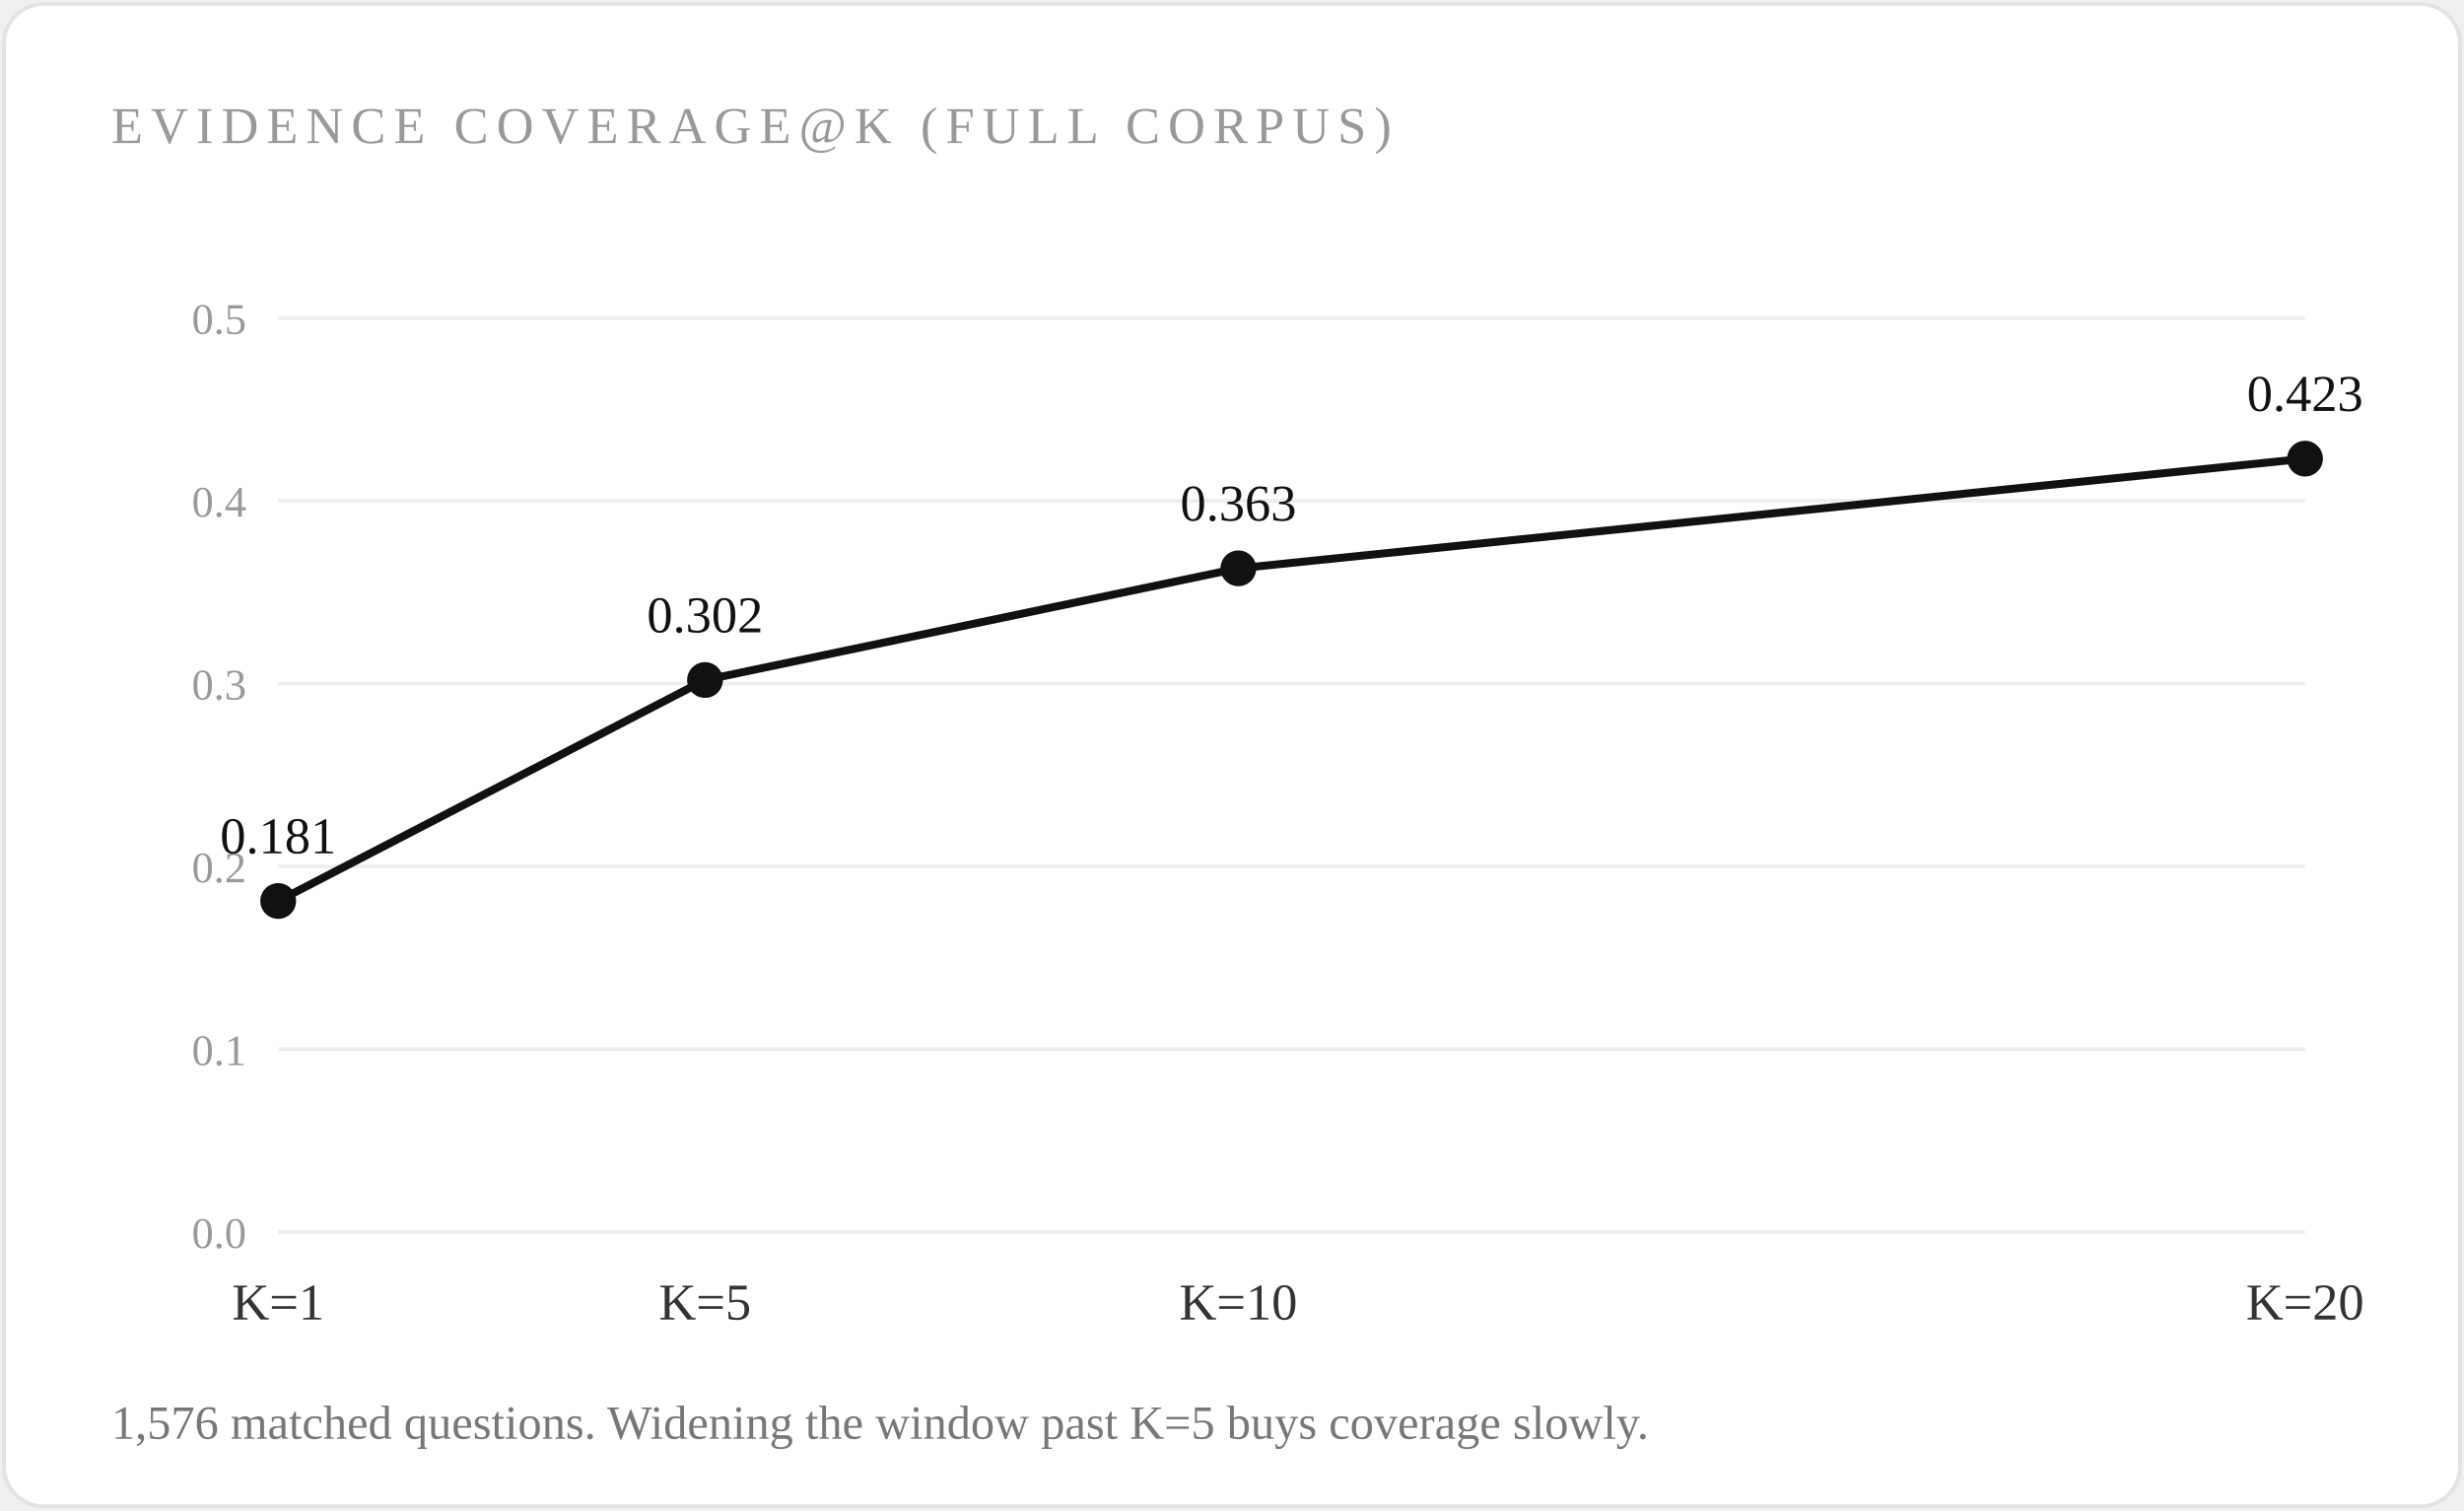
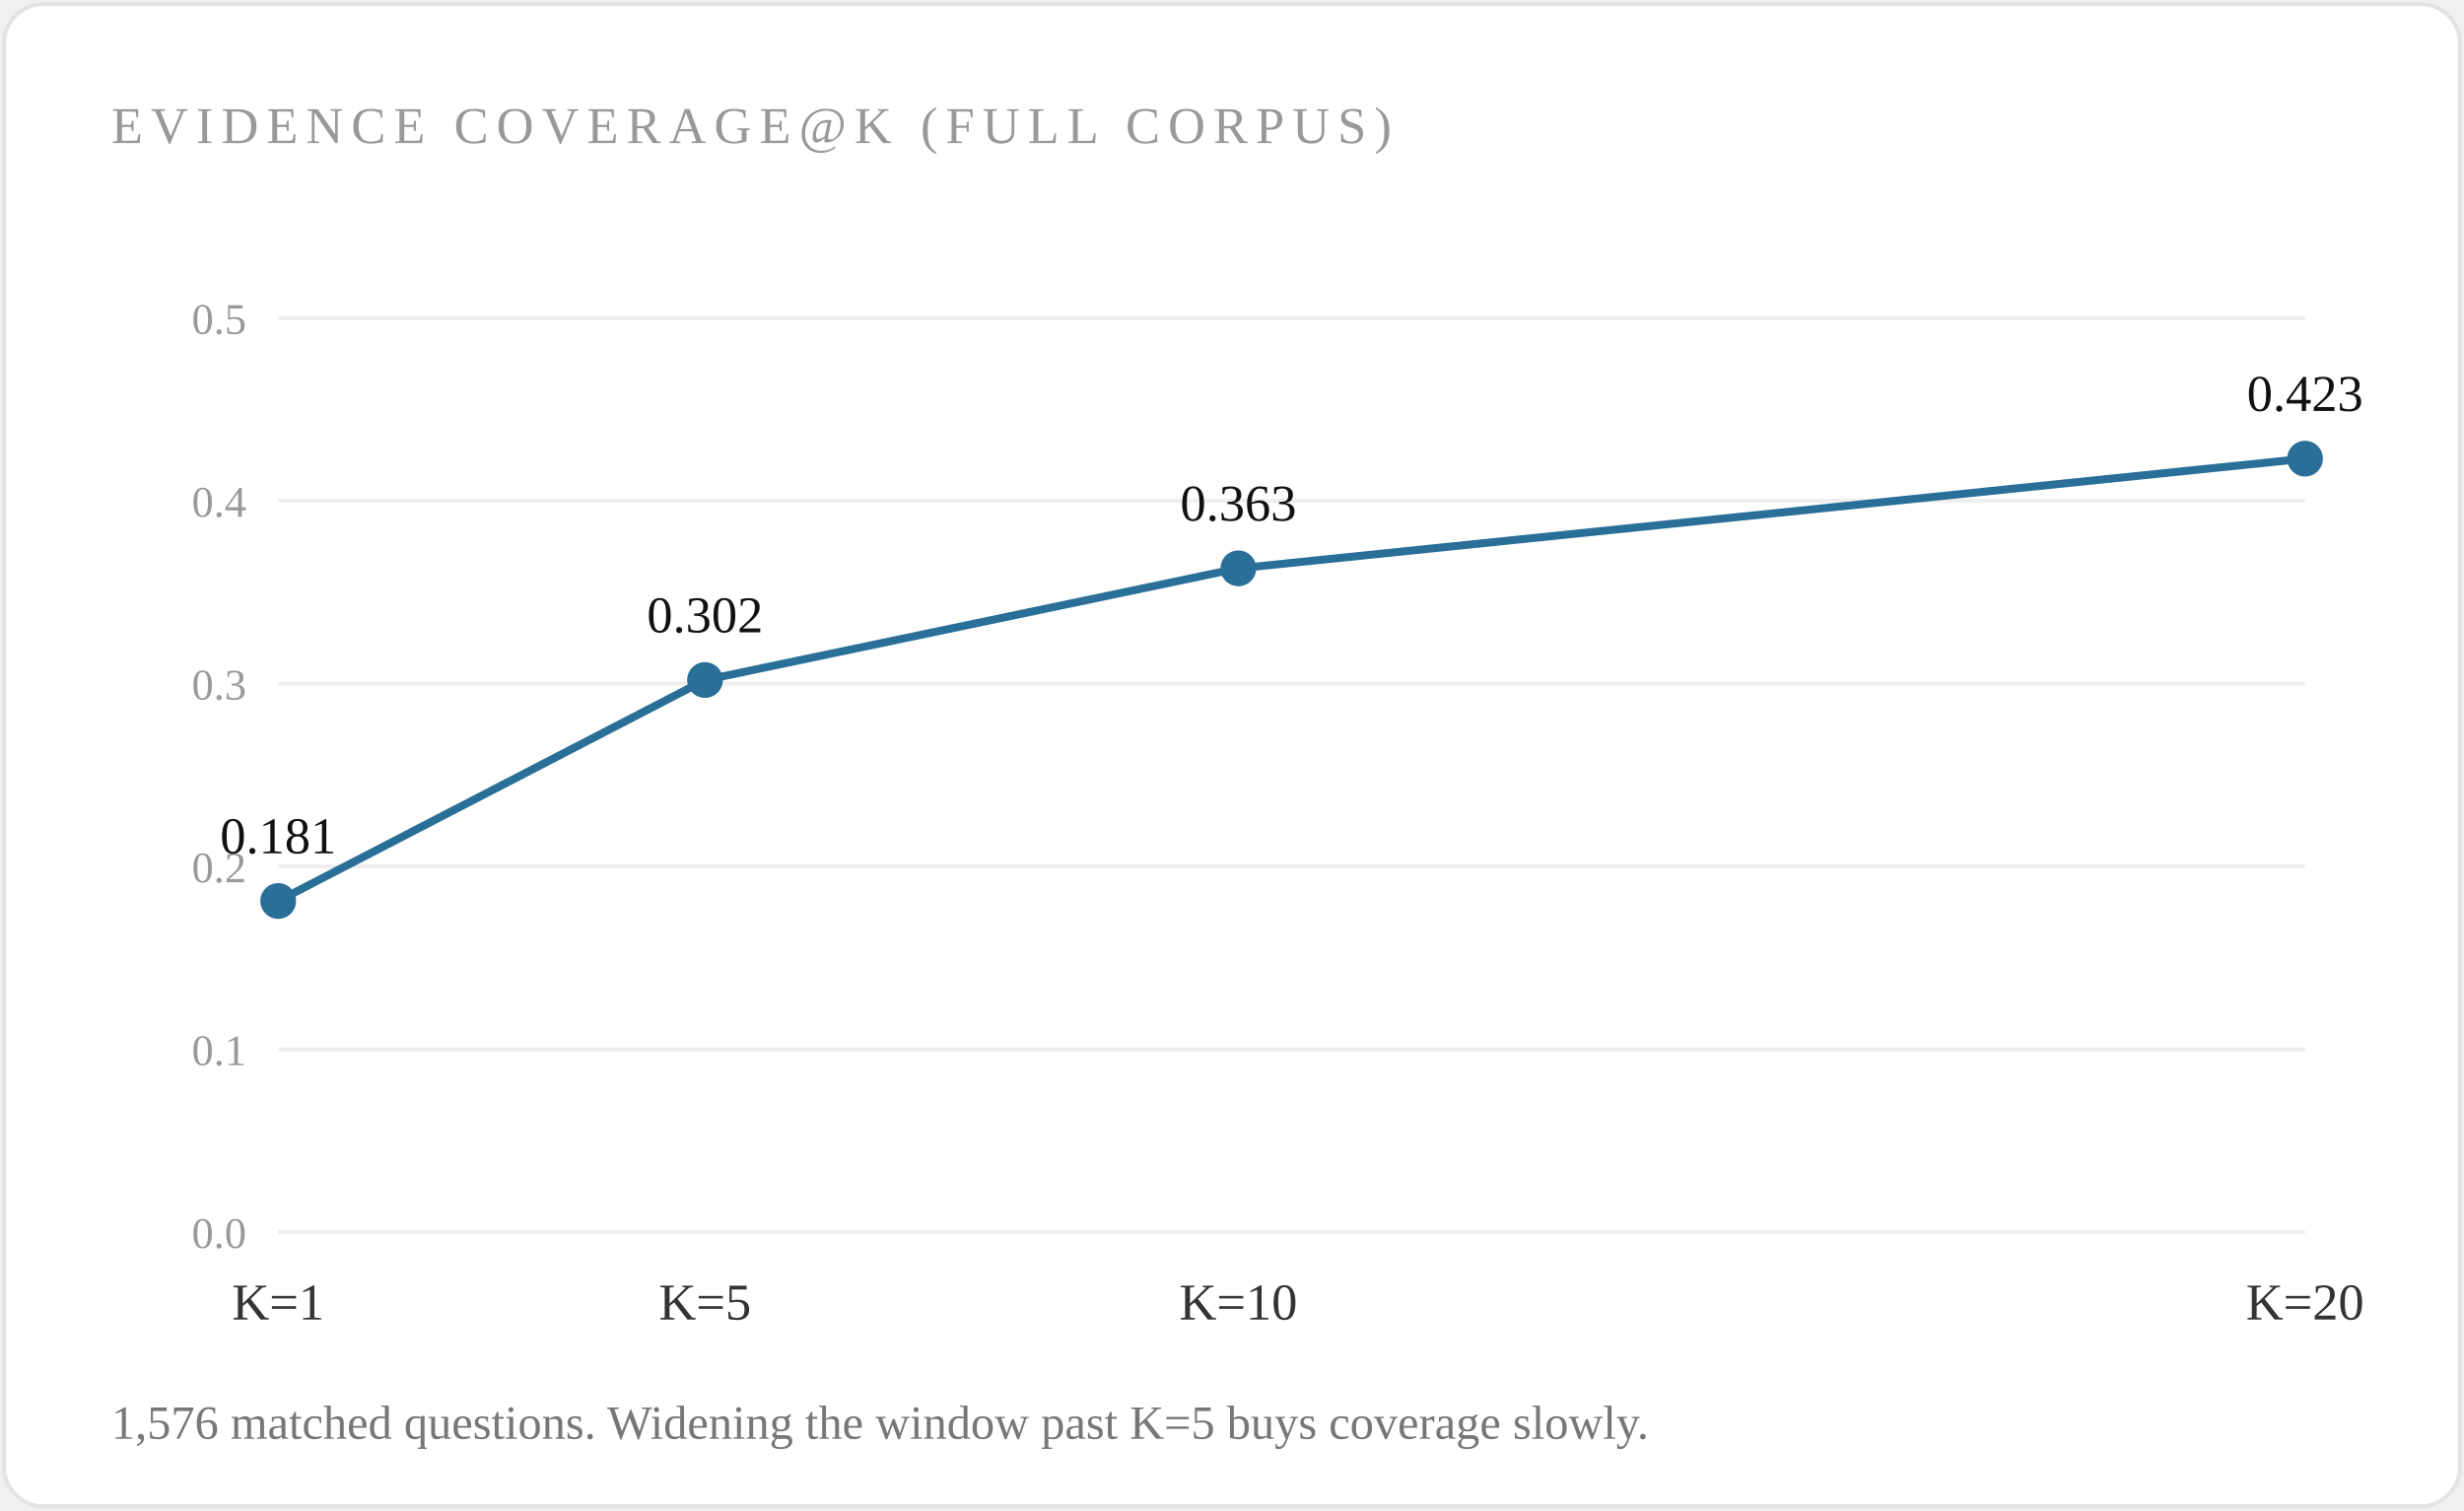
<svg xmlns="http://www.w3.org/2000/svg" width="620" height="380" viewBox="0 0 620 380" fill="none" role="img" aria-label="Coverage at K for gmem">
  <rect x="1" y="1" width="618" height="378" rx="10" fill="#fff" stroke="#e3e3e3" />
  <text x="28" y="36" font-family="Source Serif 4, Georgia, serif" font-size="13" letter-spacing="2" fill="#999">EVIDENCE COVERAGE@K (FULL CORPUS)</text>
  <line x1="70" y1="310.0" x2="580" y2="310.0" stroke="#eee" />
  <text x="62" y="314.0" text-anchor="end" font-family="Source Serif 4, Georgia, serif" font-size="11" fill="#999">0.0</text>
  <line x1="70" y1="264.0" x2="580" y2="264.0" stroke="#eee" />
  <text x="62" y="268.0" text-anchor="end" font-family="Source Serif 4, Georgia, serif" font-size="11" fill="#999">0.1</text>
  <line x1="70" y1="218.0" x2="580" y2="218.0" stroke="#eee" />
  <text x="62" y="222.0" text-anchor="end" font-family="Source Serif 4, Georgia, serif" font-size="11" fill="#999">0.2</text>
  <line x1="70" y1="172.0" x2="580" y2="172.0" stroke="#eee" />
  <text x="62" y="176.0" text-anchor="end" font-family="Source Serif 4, Georgia, serif" font-size="11" fill="#999">0.3</text>
  <line x1="70" y1="126.0" x2="580" y2="126.0" stroke="#eee" />
  <text x="62" y="130.0" text-anchor="end" font-family="Source Serif 4, Georgia, serif" font-size="11" fill="#999">0.4</text>
  <line x1="70" y1="80.0" x2="580" y2="80.0" stroke="#eee" />
  <text x="62" y="84.0" text-anchor="end" font-family="Source Serif 4, Georgia, serif" font-size="11" fill="#999">0.5</text>
-   <polyline points="70.0,226.7 177.4,171.1 311.6,143.0 580.0,115.4" stroke="#111" stroke-width="2" fill="none" />
-   <circle cx="70.0" cy="226.7" r="4.5" fill="#111" />
+   <polyline points="70.0,226.7 177.4,171.1 311.6,143.0 580.0,115.4" stroke="#2a6f97" stroke-width="2" fill="none" />
+   <circle cx="70.0" cy="226.7" r="4.5" fill="#2a6f97" />
  <text x="70.0" y="214.7" text-anchor="middle" font-family="Source Serif 4, Georgia, serif" font-size="13" fill="#111">0.181</text>
  <text x="70.0" y="332" text-anchor="middle" font-family="Source Serif 4, Georgia, serif" font-size="13" fill="#333">K=1</text>
-   <circle cx="177.4" cy="171.1" r="4.5" fill="#111" />
+   <circle cx="177.4" cy="171.1" r="4.5" fill="#2a6f97" />
  <text x="177.4" y="159.1" text-anchor="middle" font-family="Source Serif 4, Georgia, serif" font-size="13" fill="#111">0.302</text>
  <text x="177.4" y="332" text-anchor="middle" font-family="Source Serif 4, Georgia, serif" font-size="13" fill="#333">K=5</text>
-   <circle cx="311.6" cy="143.0" r="4.5" fill="#111" />
+   <circle cx="311.6" cy="143.0" r="4.5" fill="#2a6f97" />
  <text x="311.6" y="131.0" text-anchor="middle" font-family="Source Serif 4, Georgia, serif" font-size="13" fill="#111">0.363</text>
  <text x="311.6" y="332" text-anchor="middle" font-family="Source Serif 4, Georgia, serif" font-size="13" fill="#333">K=10</text>
-   <circle cx="580.0" cy="115.4" r="4.5" fill="#111" />
+   <circle cx="580.0" cy="115.4" r="4.5" fill="#2a6f97" />
  <text x="580.0" y="103.4" text-anchor="middle" font-family="Source Serif 4, Georgia, serif" font-size="13" fill="#111">0.423</text>
  <text x="580.0" y="332" text-anchor="middle" font-family="Source Serif 4, Georgia, serif" font-size="13" fill="#333">K=20</text>
  <text x="28" y="362" font-family="Source Serif 4, Georgia, serif" font-size="12" fill="#777">1,576 matched questions. Widening the window past K=5 buys coverage slowly.</text>
</svg>
